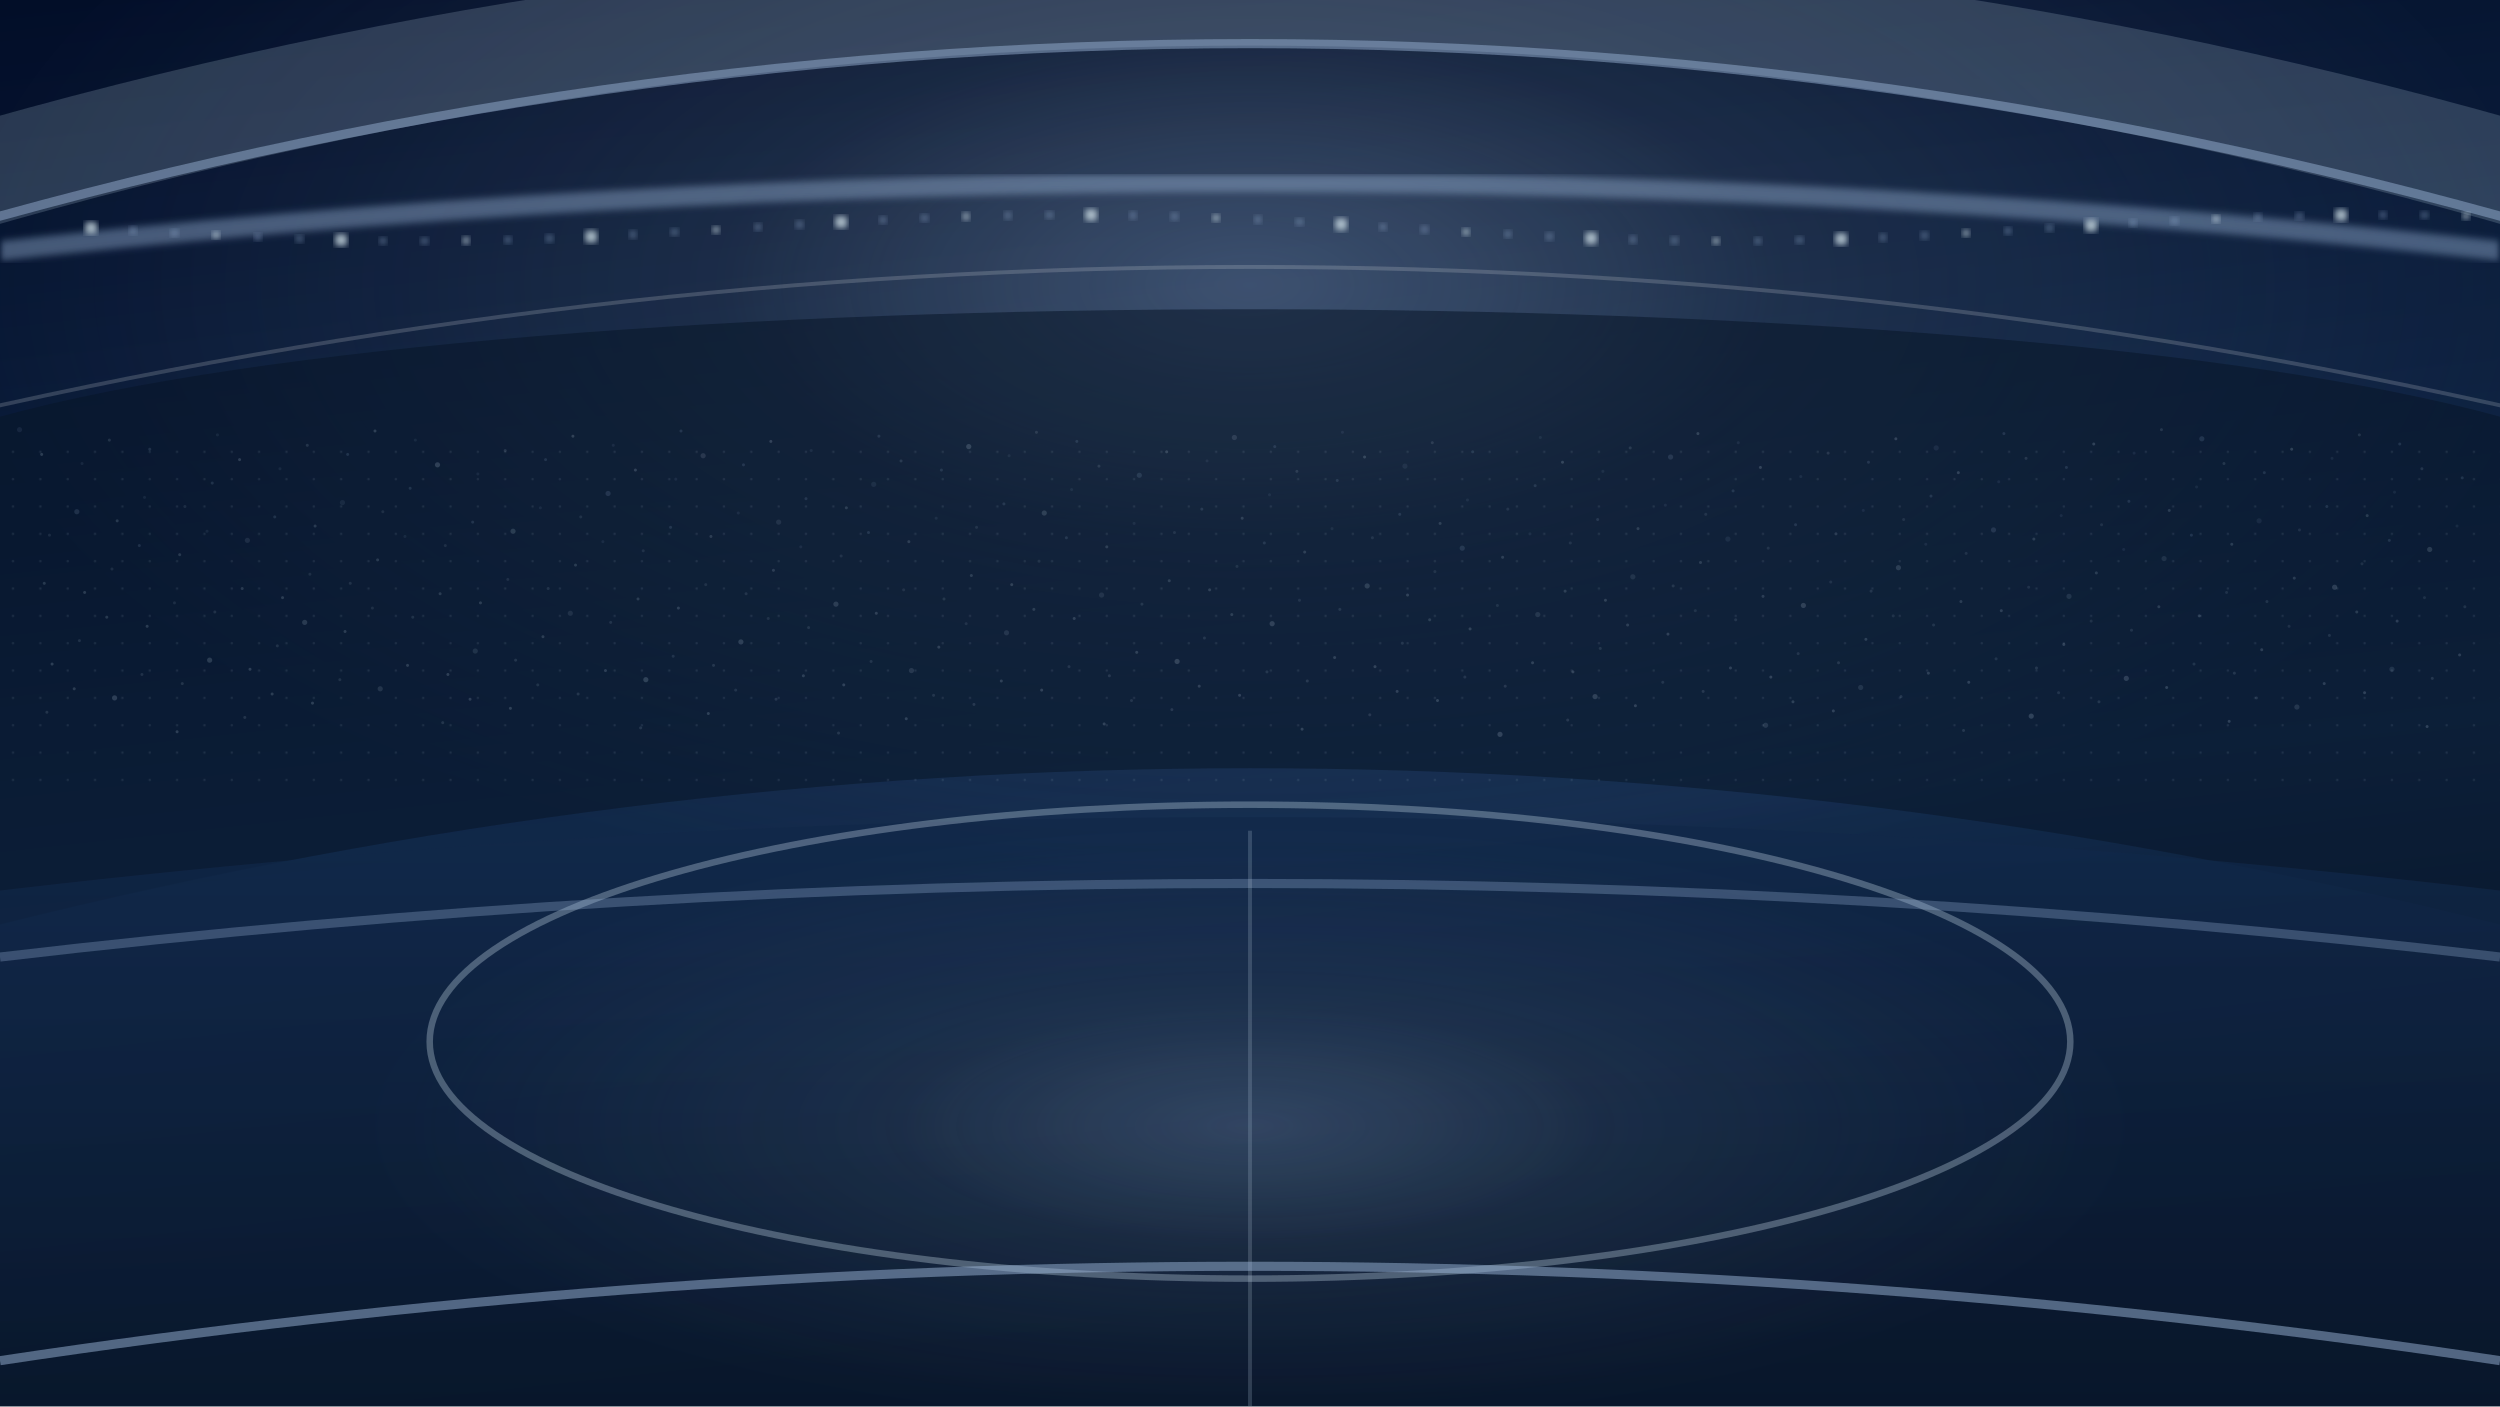
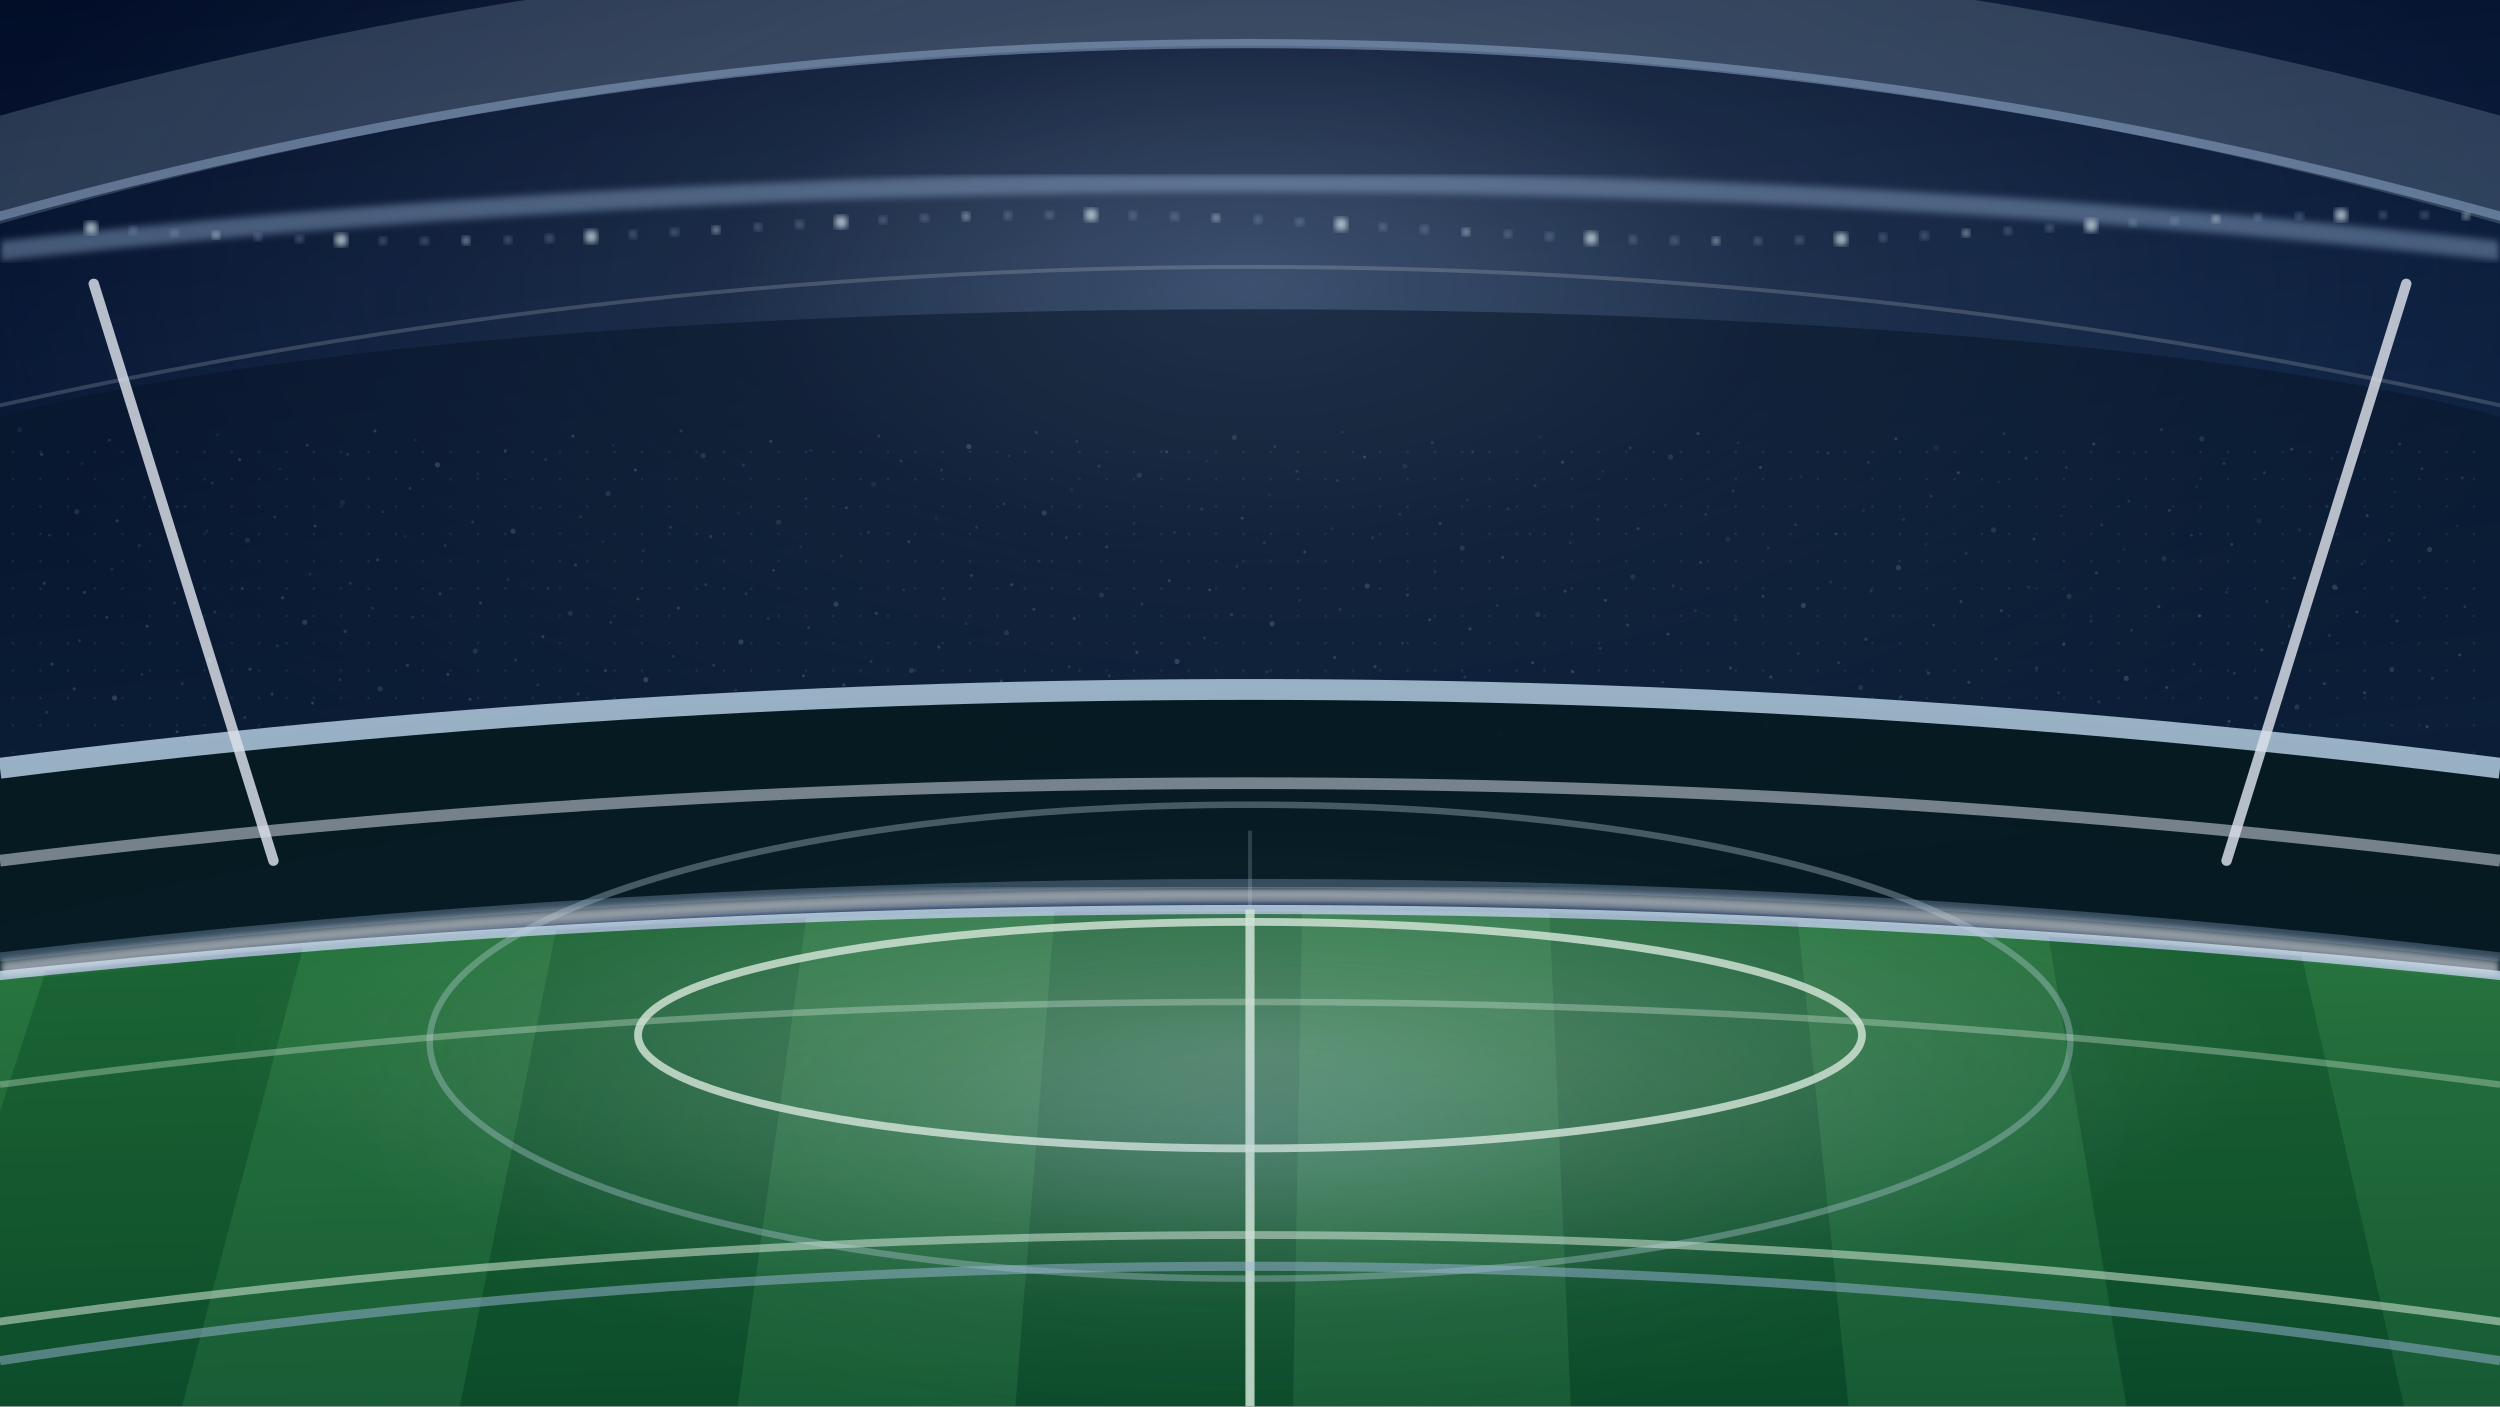
<svg xmlns="http://www.w3.org/2000/svg" viewBox="0 0 1920 1080" preserveAspectRatio="xMidYMid slice" role="img" aria-label="خلفية استاد ليلي هادئ بلا نص أو عناصر تفاعلية">
  <defs>
    <linearGradient id="sky" x2=".2" y2="1">
      <stop offset="0" stop-color="#020e29" />
      <stop offset=".68" stop-color="#142e51" />
      <stop offset="1" stop-color="#081629" />
    </linearGradient>
    <radialGradient id="halo">
      <stop offset="0" stop-color="#acc8ed" stop-opacity=".35" />
      <stop offset=".4" stop-color="#d6ebfb" stop-opacity=".11" />
      <stop offset="1" stop-color="#acc8ed" stop-opacity="0" />
    </radialGradient>
    <linearGradient id="pitch" x2="0" y2="1">
      <stop stop-color="#132b4e" />
      <stop offset="1" stop-color="#081629" />
    </linearGradient>
    <filter id="glow">
      <feGaussianBlur stdDeviation="3" />
    </filter>
    <pattern id="dots" width="21" height="21" patternUnits="userSpaceOnUse">
      <circle cx="10" cy="11" r="1" fill="#d6ebfb" opacity=".15" />
    </pattern>
  </defs>
  <rect width="1920" height="1080" fill="url(#sky)" />
  <ellipse cx="960" cy="220" rx="990" ry="480" fill="url(#halo)" />
  <path d="M-100 160 Q960 -170 2020 160" fill="none" stroke="#d6ebfb" stroke-opacity=".20" stroke-width="80" />
  <path d="M-100 195 Q960 -128 2020 195" fill="none" stroke="#acc8ed" stroke-opacity=".47" stroke-width="7" />
  <path d="M-60 325 Q960 85 1980 325" fill="none" stroke="#ffffff" stroke-opacity=".19" stroke-width="3" />
  <path d="M0 320 C400 210 1520 210 1920 320 L1920 710 Q960 470 0 710Z" fill="#081629" fill-opacity=".55" />
  <rect x="0" y="330" width="1920" height="280" fill="url(#dots)" opacity=".6" />
  <circle cx="15" cy="330" r="2" fill="#acc8ed" opacity="0.09" />
  <circle cx="142" cy="389" r="1.15" fill="#d6ebfb" opacity="0.105" />
  <circle cx="269" cy="448" r="1.15" fill="#d6ebfb" opacity="0.12" />
  <circle cx="396" cy="507" r="1.15" fill="#d6ebfb" opacity="0.135" />
  <circle cx="523" cy="331" r="1.15" fill="#acc8ed" opacity="0.15" />
  <circle cx="650" cy="390" r="1.15" fill="#d6ebfb" opacity="0.165" />
  <circle cx="777" cy="449" r="1.15" fill="#d6ebfb" opacity="0.18" />
  <circle cx="904" cy="508" r="2" fill="#d6ebfb" opacity="0.195" />
  <circle cx="1031" cy="332" r="1.15" fill="#acc8ed" opacity="0.09" />
  <circle cx="1158" cy="391" r="1.15" fill="#d6ebfb" opacity="0.105" />
  <circle cx="1285" cy="450" r="1.15" fill="#d6ebfb" opacity="0.12" />
  <circle cx="1412" cy="509" r="1.15" fill="#d6ebfb" opacity="0.135" />
  <circle cx="1539" cy="333" r="1.15" fill="#acc8ed" opacity="0.15" />
  <circle cx="1666" cy="392" r="1.15" fill="#d6ebfb" opacity="0.165" />
  <circle cx="1793" cy="451" r="2" fill="#d6ebfb" opacity="0.18" />
  <circle cx="40" cy="510" r="1.15" fill="#d6ebfb" opacity="0.195" />
  <circle cx="167" cy="334" r="1.15" fill="#acc8ed" opacity="0.09" />
  <circle cx="294" cy="393" r="1.15" fill="#d6ebfb" opacity="0.105" />
  <circle cx="421" cy="452" r="1.15" fill="#d6ebfb" opacity="0.12" />
  <circle cx="548" cy="511" r="1.15" fill="#d6ebfb" opacity="0.135" />
  <circle cx="675" cy="335" r="1.15" fill="#acc8ed" opacity="0.15" />
  <circle cx="802" cy="394" r="2" fill="#d6ebfb" opacity="0.165" />
  <circle cx="929" cy="453" r="1.15" fill="#d6ebfb" opacity="0.18" />
  <circle cx="1056" cy="512" r="1.15" fill="#d6ebfb" opacity="0.195" />
  <circle cx="1183" cy="336" r="1.15" fill="#acc8ed" opacity="0.09" />
  <circle cx="1310" cy="395" r="1.15" fill="#d6ebfb" opacity="0.105" />
  <circle cx="1437" cy="454" r="1.15" fill="#d6ebfb" opacity="0.12" />
  <circle cx="1564" cy="513" r="1.15" fill="#d6ebfb" opacity="0.135" />
  <circle cx="1691" cy="337" r="2" fill="#acc8ed" opacity="0.15" />
  <circle cx="1818" cy="396" r="1.15" fill="#d6ebfb" opacity="0.165" />
  <circle cx="65" cy="455" r="1.15" fill="#d6ebfb" opacity="0.18" />
  <circle cx="192" cy="514" r="1.15" fill="#d6ebfb" opacity="0.195" />
  <circle cx="319" cy="338" r="1.15" fill="#acc8ed" opacity="0.09" />
  <circle cx="446" cy="397" r="1.15" fill="#d6ebfb" opacity="0.105" />
  <circle cx="573" cy="456" r="1.15" fill="#d6ebfb" opacity="0.12" />
  <circle cx="700" cy="515" r="2" fill="#d6ebfb" opacity="0.135" />
  <circle cx="827" cy="339" r="1.15" fill="#acc8ed" opacity="0.15" />
  <circle cx="954" cy="398" r="1.15" fill="#d6ebfb" opacity="0.165" />
  <circle cx="1081" cy="457" r="1.15" fill="#d6ebfb" opacity="0.18" />
  <circle cx="1208" cy="516" r="1.15" fill="#d6ebfb" opacity="0.195" />
  <circle cx="1335" cy="340" r="1.15" fill="#acc8ed" opacity="0.09" />
  <circle cx="1462" cy="399" r="1.15" fill="#d6ebfb" opacity="0.105" />
  <circle cx="1589" cy="458" r="2" fill="#d6ebfb" opacity="0.12" />
  <circle cx="1716" cy="517" r="1.15" fill="#d6ebfb" opacity="0.135" />
  <circle cx="1843" cy="341" r="1.15" fill="#acc8ed" opacity="0.15" />
  <circle cx="90" cy="400" r="1.15" fill="#d6ebfb" opacity="0.165" />
  <circle cx="217" cy="459" r="1.15" fill="#d6ebfb" opacity="0.18" />
  <circle cx="344" cy="518" r="1.15" fill="#d6ebfb" opacity="0.195" />
  <circle cx="471" cy="342" r="1.15" fill="#acc8ed" opacity="0.09" />
  <circle cx="598" cy="401" r="2" fill="#d6ebfb" opacity="0.105" />
  <circle cx="725" cy="460" r="1.15" fill="#d6ebfb" opacity="0.12" />
  <circle cx="852" cy="519" r="1.15" fill="#d6ebfb" opacity="0.135" />
  <circle cx="979" cy="343" r="1.15" fill="#acc8ed" opacity="0.15" />
  <circle cx="1106" cy="402" r="1.15" fill="#d6ebfb" opacity="0.165" />
  <circle cx="1233" cy="461" r="1.15" fill="#d6ebfb" opacity="0.18" />
  <circle cx="1360" cy="520" r="1.15" fill="#d6ebfb" opacity="0.195" />
  <circle cx="1487" cy="344" r="2" fill="#acc8ed" opacity="0.09" />
  <circle cx="1614" cy="403" r="1.15" fill="#d6ebfb" opacity="0.105" />
  <circle cx="1741" cy="462" r="1.15" fill="#d6ebfb" opacity="0.12" />
  <circle cx="1868" cy="521" r="1.15" fill="#d6ebfb" opacity="0.135" />
  <circle cx="115" cy="345" r="1.15" fill="#acc8ed" opacity="0.15" />
  <circle cx="242" cy="404" r="1.15" fill="#d6ebfb" opacity="0.165" />
  <circle cx="369" cy="463" r="1.15" fill="#d6ebfb" opacity="0.18" />
  <circle cx="496" cy="522" r="2" fill="#d6ebfb" opacity="0.195" />
  <circle cx="623" cy="346" r="1.15" fill="#acc8ed" opacity="0.09" />
  <circle cx="750" cy="405" r="1.15" fill="#d6ebfb" opacity="0.105" />
  <circle cx="877" cy="464" r="1.15" fill="#d6ebfb" opacity="0.12" />
  <circle cx="1004" cy="523" r="1.15" fill="#d6ebfb" opacity="0.135" />
  <circle cx="1131" cy="347" r="1.15" fill="#acc8ed" opacity="0.15" />
  <circle cx="1258" cy="406" r="1.15" fill="#d6ebfb" opacity="0.165" />
  <circle cx="1385" cy="465" r="2" fill="#d6ebfb" opacity="0.18" />
  <circle cx="1512" cy="524" r="1.15" fill="#d6ebfb" opacity="0.195" />
  <circle cx="1639" cy="348" r="1.15" fill="#acc8ed" opacity="0.09" />
  <circle cx="1766" cy="407" r="1.15" fill="#d6ebfb" opacity="0.105" />
  <circle cx="1893" cy="466" r="1.15" fill="#d6ebfb" opacity="0.12" />
  <circle cx="140" cy="525" r="1.15" fill="#d6ebfb" opacity="0.135" />
  <circle cx="267" cy="349" r="1.15" fill="#acc8ed" opacity="0.15" />
  <circle cx="394" cy="408" r="2" fill="#d6ebfb" opacity="0.165" />
  <circle cx="521" cy="467" r="1.15" fill="#d6ebfb" opacity="0.18" />
  <circle cx="648" cy="526" r="1.15" fill="#d6ebfb" opacity="0.195" />
  <circle cx="775" cy="350" r="1.15" fill="#acc8ed" opacity="0.09" />
  <circle cx="902" cy="409" r="1.15" fill="#d6ebfb" opacity="0.105" />
  <circle cx="1029" cy="468" r="1.15" fill="#d6ebfb" opacity="0.12" />
  <circle cx="1156" cy="527" r="1.15" fill="#d6ebfb" opacity="0.135" />
  <circle cx="1283" cy="351" r="2" fill="#acc8ed" opacity="0.15" />
  <circle cx="1410" cy="410" r="1.15" fill="#d6ebfb" opacity="0.165" />
  <circle cx="1537" cy="469" r="1.15" fill="#d6ebfb" opacity="0.18" />
  <circle cx="1664" cy="528" r="1.15" fill="#d6ebfb" opacity="0.195" />
  <circle cx="1791" cy="352" r="1.15" fill="#acc8ed" opacity="0.09" />
  <circle cx="38" cy="411" r="1.15" fill="#d6ebfb" opacity="0.105" />
  <circle cx="165" cy="470" r="1.15" fill="#d6ebfb" opacity="0.12" />
  <circle cx="292" cy="529" r="2" fill="#d6ebfb" opacity="0.135" />
  <circle cx="419" cy="353" r="1.15" fill="#acc8ed" opacity="0.15" />
  <circle cx="546" cy="412" r="1.15" fill="#d6ebfb" opacity="0.165" />
  <circle cx="673" cy="471" r="1.15" fill="#d6ebfb" opacity="0.18" />
  <circle cx="800" cy="530" r="1.15" fill="#d6ebfb" opacity="0.195" />
  <circle cx="927" cy="354" r="1.15" fill="#acc8ed" opacity="0.09" />
  <circle cx="1054" cy="413" r="1.15" fill="#d6ebfb" opacity="0.105" />
  <circle cx="1181" cy="472" r="2" fill="#d6ebfb" opacity="0.12" />
  <circle cx="1308" cy="531" r="1.15" fill="#d6ebfb" opacity="0.135" />
  <circle cx="1435" cy="355" r="1.15" fill="#acc8ed" opacity="0.15" />
  <circle cx="1562" cy="414" r="1.15" fill="#d6ebfb" opacity="0.165" />
  <circle cx="1689" cy="473" r="1.15" fill="#d6ebfb" opacity="0.18" />
  <circle cx="1816" cy="532" r="1.15" fill="#d6ebfb" opacity="0.195" />
  <circle cx="63" cy="356" r="1.15" fill="#acc8ed" opacity="0.09" />
  <circle cx="190" cy="415" r="2" fill="#d6ebfb" opacity="0.105" />
  <circle cx="317" cy="474" r="1.15" fill="#d6ebfb" opacity="0.12" />
  <circle cx="444" cy="533" r="1.15" fill="#d6ebfb" opacity="0.135" />
  <circle cx="571" cy="357" r="1.15" fill="#acc8ed" opacity="0.15" />
  <circle cx="698" cy="416" r="1.15" fill="#d6ebfb" opacity="0.165" />
  <circle cx="825" cy="475" r="1.15" fill="#d6ebfb" opacity="0.18" />
  <circle cx="952" cy="534" r="1.15" fill="#d6ebfb" opacity="0.195" />
  <circle cx="1079" cy="358" r="2" fill="#acc8ed" opacity="0.09" />
  <circle cx="1206" cy="417" r="1.15" fill="#d6ebfb" opacity="0.105" />
  <circle cx="1333" cy="476" r="1.15" fill="#d6ebfb" opacity="0.12" />
  <circle cx="1460" cy="535" r="1.15" fill="#d6ebfb" opacity="0.135" />
  <circle cx="1587" cy="359" r="1.15" fill="#acc8ed" opacity="0.15" />
  <circle cx="1714" cy="418" r="1.15" fill="#d6ebfb" opacity="0.165" />
  <circle cx="1841" cy="477" r="1.15" fill="#d6ebfb" opacity="0.18" />
  <circle cx="88" cy="536" r="2" fill="#d6ebfb" opacity="0.195" />
  <circle cx="215" cy="360" r="1.15" fill="#acc8ed" opacity="0.09" />
  <circle cx="342" cy="419" r="1.15" fill="#d6ebfb" opacity="0.105" />
  <circle cx="469" cy="478" r="1.15" fill="#d6ebfb" opacity="0.12" />
  <circle cx="596" cy="537" r="1.15" fill="#d6ebfb" opacity="0.135" />
  <circle cx="723" cy="361" r="1.15" fill="#acc8ed" opacity="0.15" />
  <circle cx="850" cy="420" r="1.15" fill="#d6ebfb" opacity="0.165" />
  <circle cx="977" cy="479" r="2" fill="#d6ebfb" opacity="0.18" />
  <circle cx="1104" cy="538" r="1.15" fill="#d6ebfb" opacity="0.195" />
  <circle cx="1231" cy="362" r="1.15" fill="#acc8ed" opacity="0.09" />
  <circle cx="1358" cy="421" r="1.15" fill="#d6ebfb" opacity="0.105" />
  <circle cx="1485" cy="480" r="1.15" fill="#d6ebfb" opacity="0.12" />
  <circle cx="1612" cy="539" r="1.15" fill="#d6ebfb" opacity="0.135" />
  <circle cx="1739" cy="363" r="1.15" fill="#acc8ed" opacity="0.15" />
  <circle cx="1866" cy="422" r="2" fill="#d6ebfb" opacity="0.165" />
  <circle cx="113" cy="481" r="1.15" fill="#d6ebfb" opacity="0.18" />
  <circle cx="240" cy="540" r="1.15" fill="#d6ebfb" opacity="0.195" />
  <circle cx="367" cy="364" r="1.15" fill="#acc8ed" opacity="0.09" />
  <circle cx="494" cy="423" r="1.15" fill="#d6ebfb" opacity="0.105" />
  <circle cx="621" cy="482" r="1.15" fill="#d6ebfb" opacity="0.12" />
  <circle cx="748" cy="541" r="1.15" fill="#d6ebfb" opacity="0.135" />
  <circle cx="875" cy="365" r="2" fill="#acc8ed" opacity="0.15" />
  <circle cx="1002" cy="424" r="1.15" fill="#d6ebfb" opacity="0.165" />
  <circle cx="1129" cy="483" r="1.15" fill="#d6ebfb" opacity="0.18" />
  <circle cx="1256" cy="542" r="1.15" fill="#d6ebfb" opacity="0.195" />
  <circle cx="1383" cy="366" r="1.15" fill="#acc8ed" opacity="0.09" />
  <circle cx="1510" cy="425" r="1.15" fill="#d6ebfb" opacity="0.105" />
  <circle cx="1637" cy="484" r="1.15" fill="#d6ebfb" opacity="0.12" />
  <circle cx="1764" cy="543" r="2" fill="#d6ebfb" opacity="0.135" />
  <circle cx="1891" cy="367" r="1.15" fill="#acc8ed" opacity="0.15" />
  <circle cx="138" cy="426" r="1.15" fill="#d6ebfb" opacity="0.165" />
  <circle cx="265" cy="485" r="1.15" fill="#d6ebfb" opacity="0.18" />
  <circle cx="392" cy="544" r="1.15" fill="#d6ebfb" opacity="0.195" />
  <circle cx="519" cy="368" r="1.15" fill="#acc8ed" opacity="0.09" />
  <circle cx="646" cy="427" r="1.15" fill="#d6ebfb" opacity="0.105" />
  <circle cx="773" cy="486" r="2" fill="#d6ebfb" opacity="0.12" />
  <circle cx="900" cy="545" r="1.15" fill="#d6ebfb" opacity="0.135" />
  <circle cx="1027" cy="369" r="1.15" fill="#acc8ed" opacity="0.15" />
  <circle cx="1154" cy="428" r="1.15" fill="#d6ebfb" opacity="0.165" />
  <circle cx="1281" cy="487" r="1.15" fill="#d6ebfb" opacity="0.18" />
  <circle cx="1408" cy="546" r="1.15" fill="#d6ebfb" opacity="0.195" />
  <circle cx="1535" cy="370" r="1.15" fill="#acc8ed" opacity="0.09" />
  <circle cx="1662" cy="429" r="2" fill="#d6ebfb" opacity="0.105" />
  <circle cx="1789" cy="488" r="1.15" fill="#d6ebfb" opacity="0.12" />
  <circle cx="36" cy="547" r="1.15" fill="#d6ebfb" opacity="0.135" />
  <circle cx="163" cy="371" r="1.15" fill="#acc8ed" opacity="0.15" />
  <circle cx="290" cy="430" r="1.15" fill="#d6ebfb" opacity="0.165" />
  <circle cx="417" cy="489" r="1.15" fill="#d6ebfb" opacity="0.18" />
  <circle cx="544" cy="548" r="1.15" fill="#d6ebfb" opacity="0.195" />
  <circle cx="671" cy="372" r="2" fill="#acc8ed" opacity="0.09" />
  <circle cx="798" cy="431" r="1.15" fill="#d6ebfb" opacity="0.105" />
  <circle cx="925" cy="490" r="1.15" fill="#d6ebfb" opacity="0.12" />
  <circle cx="1052" cy="549" r="1.15" fill="#d6ebfb" opacity="0.135" />
  <circle cx="1179" cy="373" r="1.15" fill="#acc8ed" opacity="0.15" />
  <circle cx="1306" cy="432" r="1.15" fill="#d6ebfb" opacity="0.165" />
  <circle cx="1433" cy="491" r="1.15" fill="#d6ebfb" opacity="0.18" />
  <circle cx="1560" cy="550" r="2" fill="#d6ebfb" opacity="0.195" />
  <circle cx="1687" cy="374" r="1.15" fill="#acc8ed" opacity="0.09" />
  <circle cx="1814" cy="433" r="1.15" fill="#d6ebfb" opacity="0.105" />
  <circle cx="61" cy="492" r="1.15" fill="#d6ebfb" opacity="0.12" />
  <circle cx="188" cy="551" r="1.15" fill="#d6ebfb" opacity="0.135" />
  <circle cx="315" cy="375" r="1.15" fill="#acc8ed" opacity="0.15" />
  <circle cx="442" cy="434" r="1.15" fill="#d6ebfb" opacity="0.165" />
  <circle cx="569" cy="493" r="2" fill="#d6ebfb" opacity="0.18" />
  <circle cx="696" cy="552" r="1.15" fill="#d6ebfb" opacity="0.195" />
  <circle cx="823" cy="376" r="1.15" fill="#acc8ed" opacity="0.09" />
  <circle cx="950" cy="435" r="1.15" fill="#d6ebfb" opacity="0.105" />
  <circle cx="1077" cy="494" r="1.15" fill="#d6ebfb" opacity="0.12" />
  <circle cx="1204" cy="553" r="1.15" fill="#d6ebfb" opacity="0.135" />
  <circle cx="1331" cy="377" r="1.15" fill="#acc8ed" opacity="0.15" />
  <circle cx="1458" cy="436" r="2" fill="#d6ebfb" opacity="0.165" />
  <circle cx="1585" cy="495" r="1.15" fill="#d6ebfb" opacity="0.18" />
  <circle cx="1712" cy="554" r="1.15" fill="#d6ebfb" opacity="0.195" />
  <circle cx="1839" cy="378" r="1.15" fill="#acc8ed" opacity="0.09" />
  <circle cx="86" cy="437" r="1.15" fill="#d6ebfb" opacity="0.105" />
  <circle cx="213" cy="496" r="1.15" fill="#d6ebfb" opacity="0.12" />
  <circle cx="340" cy="555" r="1.15" fill="#d6ebfb" opacity="0.135" />
  <circle cx="467" cy="379" r="2" fill="#acc8ed" opacity="0.15" />
  <circle cx="594" cy="438" r="1.15" fill="#d6ebfb" opacity="0.165" />
  <circle cx="721" cy="497" r="1.15" fill="#d6ebfb" opacity="0.18" />
  <circle cx="848" cy="556" r="1.15" fill="#d6ebfb" opacity="0.195" />
  <circle cx="975" cy="380" r="1.15" fill="#acc8ed" opacity="0.09" />
  <circle cx="1102" cy="439" r="1.15" fill="#d6ebfb" opacity="0.105" />
  <circle cx="1229" cy="498" r="1.15" fill="#d6ebfb" opacity="0.12" />
  <circle cx="1356" cy="557" r="2" fill="#d6ebfb" opacity="0.135" />
  <circle cx="1483" cy="381" r="1.15" fill="#acc8ed" opacity="0.15" />
  <circle cx="1610" cy="440" r="1.15" fill="#d6ebfb" opacity="0.165" />
  <circle cx="1737" cy="499" r="1.15" fill="#d6ebfb" opacity="0.18" />
  <circle cx="1864" cy="558" r="1.15" fill="#d6ebfb" opacity="0.195" />
  <circle cx="111" cy="382" r="1.15" fill="#acc8ed" opacity="0.09" />
  <circle cx="238" cy="441" r="1.15" fill="#d6ebfb" opacity="0.105" />
  <circle cx="365" cy="500" r="2" fill="#d6ebfb" opacity="0.12" />
  <circle cx="492" cy="559" r="1.15" fill="#d6ebfb" opacity="0.135" />
  <circle cx="619" cy="383" r="1.15" fill="#acc8ed" opacity="0.15" />
  <circle cx="746" cy="442" r="1.15" fill="#d6ebfb" opacity="0.165" />
  <circle cx="873" cy="501" r="1.15" fill="#d6ebfb" opacity="0.18" />
  <circle cx="1000" cy="560" r="1.15" fill="#d6ebfb" opacity="0.195" />
  <circle cx="1127" cy="384" r="1.15" fill="#acc8ed" opacity="0.09" />
  <circle cx="1254" cy="443" r="2" fill="#d6ebfb" opacity="0.105" />
  <circle cx="1381" cy="502" r="1.15" fill="#d6ebfb" opacity="0.12" />
  <circle cx="1508" cy="561" r="1.15" fill="#d6ebfb" opacity="0.135" />
  <circle cx="1635" cy="385" r="1.15" fill="#acc8ed" opacity="0.15" />
  <circle cx="1762" cy="444" r="1.15" fill="#d6ebfb" opacity="0.165" />
  <circle cx="1889" cy="503" r="1.15" fill="#d6ebfb" opacity="0.18" />
  <circle cx="136" cy="562" r="1.15" fill="#d6ebfb" opacity="0.195" />
  <circle cx="263" cy="386" r="2" fill="#acc8ed" opacity="0.09" />
  <circle cx="390" cy="445" r="1.15" fill="#d6ebfb" opacity="0.105" />
  <circle cx="517" cy="504" r="1.15" fill="#d6ebfb" opacity="0.12" />
  <circle cx="644" cy="563" r="1.15" fill="#d6ebfb" opacity="0.135" />
  <circle cx="771" cy="387" r="1.15" fill="#acc8ed" opacity="0.15" />
  <circle cx="898" cy="446" r="1.15" fill="#d6ebfb" opacity="0.165" />
  <circle cx="1025" cy="505" r="1.15" fill="#d6ebfb" opacity="0.18" />
  <circle cx="1152" cy="564" r="2" fill="#d6ebfb" opacity="0.195" />
  <circle cx="1279" cy="388" r="1.15" fill="#acc8ed" opacity="0.09" />
  <circle cx="1406" cy="447" r="1.15" fill="#d6ebfb" opacity="0.105" />
  <circle cx="1533" cy="506" r="1.15" fill="#d6ebfb" opacity="0.12" />
  <circle cx="1660" cy="330" r="1.15" fill="#d6ebfb" opacity="0.135" />
  <circle cx="1787" cy="389" r="1.15" fill="#acc8ed" opacity="0.15" />
  <circle cx="34" cy="448" r="1.15" fill="#d6ebfb" opacity="0.165" />
  <circle cx="161" cy="507" r="2" fill="#d6ebfb" opacity="0.18" />
  <circle cx="288" cy="331" r="1.15" fill="#d6ebfb" opacity="0.195" />
  <circle cx="415" cy="390" r="1.15" fill="#acc8ed" opacity="0.09" />
  <circle cx="542" cy="449" r="1.15" fill="#d6ebfb" opacity="0.105" />
  <circle cx="669" cy="508" r="1.15" fill="#d6ebfb" opacity="0.12" />
  <circle cx="796" cy="332" r="1.15" fill="#d6ebfb" opacity="0.135" />
  <circle cx="923" cy="391" r="1.15" fill="#acc8ed" opacity="0.15" />
  <circle cx="1050" cy="450" r="2" fill="#d6ebfb" opacity="0.165" />
  <circle cx="1177" cy="509" r="1.15" fill="#d6ebfb" opacity="0.18" />
  <circle cx="1304" cy="333" r="1.15" fill="#d6ebfb" opacity="0.195" />
  <circle cx="1431" cy="392" r="1.15" fill="#acc8ed" opacity="0.09" />
  <circle cx="1558" cy="451" r="1.15" fill="#d6ebfb" opacity="0.105" />
  <circle cx="1685" cy="510" r="1.15" fill="#d6ebfb" opacity="0.12" />
  <circle cx="1812" cy="334" r="1.15" fill="#d6ebfb" opacity="0.135" />
  <circle cx="59" cy="393" r="2" fill="#acc8ed" opacity="0.15" />
  <circle cx="186" cy="452" r="1.15" fill="#d6ebfb" opacity="0.165" />
  <circle cx="313" cy="511" r="1.15" fill="#d6ebfb" opacity="0.18" />
  <circle cx="440" cy="335" r="1.15" fill="#d6ebfb" opacity="0.195" />
  <circle cx="567" cy="394" r="1.15" fill="#acc8ed" opacity="0.09" />
  <circle cx="694" cy="453" r="1.15" fill="#d6ebfb" opacity="0.105" />
  <circle cx="821" cy="512" r="1.15" fill="#d6ebfb" opacity="0.12" />
  <circle cx="948" cy="336" r="2" fill="#d6ebfb" opacity="0.135" />
  <circle cx="1075" cy="395" r="1.15" fill="#acc8ed" opacity="0.15" />
  <circle cx="1202" cy="454" r="1.15" fill="#d6ebfb" opacity="0.165" />
  <circle cx="1329" cy="513" r="1.15" fill="#d6ebfb" opacity="0.18" />
  <circle cx="1456" cy="337" r="1.15" fill="#d6ebfb" opacity="0.195" />
  <circle cx="1583" cy="396" r="1.15" fill="#acc8ed" opacity="0.09" />
  <circle cx="1710" cy="455" r="1.15" fill="#d6ebfb" opacity="0.105" />
  <circle cx="1837" cy="514" r="2" fill="#d6ebfb" opacity="0.12" />
  <circle cx="84" cy="338" r="1.15" fill="#d6ebfb" opacity="0.135" />
  <circle cx="211" cy="397" r="1.15" fill="#acc8ed" opacity="0.15" />
  <circle cx="338" cy="456" r="1.15" fill="#d6ebfb" opacity="0.165" />
  <circle cx="465" cy="515" r="1.15" fill="#d6ebfb" opacity="0.18" />
  <circle cx="592" cy="339" r="1.15" fill="#d6ebfb" opacity="0.195" />
  <circle cx="719" cy="398" r="1.15" fill="#acc8ed" opacity="0.09" />
  <circle cx="846" cy="457" r="2" fill="#d6ebfb" opacity="0.105" />
  <circle cx="973" cy="516" r="1.15" fill="#d6ebfb" opacity="0.12" />
  <circle cx="1100" cy="340" r="1.15" fill="#d6ebfb" opacity="0.135" />
  <circle cx="1227" cy="399" r="1.15" fill="#acc8ed" opacity="0.15" />
  <circle cx="1354" cy="458" r="1.15" fill="#d6ebfb" opacity="0.165" />
  <circle cx="1481" cy="517" r="1.15" fill="#d6ebfb" opacity="0.18" />
  <circle cx="1608" cy="341" r="1.15" fill="#d6ebfb" opacity="0.195" />
  <circle cx="1735" cy="400" r="2" fill="#acc8ed" opacity="0.09" />
  <circle cx="1862" cy="459" r="1.15" fill="#d6ebfb" opacity="0.105" />
  <circle cx="109" cy="518" r="1.15" fill="#d6ebfb" opacity="0.12" />
  <circle cx="236" cy="342" r="1.15" fill="#d6ebfb" opacity="0.135" />
  <circle cx="363" cy="401" r="1.15" fill="#acc8ed" opacity="0.15" />
  <circle cx="490" cy="460" r="1.15" fill="#d6ebfb" opacity="0.165" />
  <circle cx="617" cy="519" r="1.15" fill="#d6ebfb" opacity="0.18" />
  <circle cx="744" cy="343" r="2" fill="#d6ebfb" opacity="0.195" />
  <circle cx="871" cy="402" r="1.15" fill="#acc8ed" opacity="0.09" />
  <circle cx="998" cy="461" r="1.15" fill="#d6ebfb" opacity="0.105" />
  <circle cx="1125" cy="520" r="1.15" fill="#d6ebfb" opacity="0.12" />
  <circle cx="1252" cy="344" r="1.15" fill="#d6ebfb" opacity="0.135" />
  <circle cx="1379" cy="403" r="1.15" fill="#acc8ed" opacity="0.15" />
  <circle cx="1506" cy="462" r="1.15" fill="#d6ebfb" opacity="0.165" />
  <circle cx="1633" cy="521" r="2" fill="#d6ebfb" opacity="0.18" />
  <circle cx="1760" cy="345" r="1.15" fill="#d6ebfb" opacity="0.195" />
  <circle cx="1887" cy="404" r="1.15" fill="#acc8ed" opacity="0.09" />
  <circle cx="134" cy="463" r="1.15" fill="#d6ebfb" opacity="0.105" />
  <circle cx="261" cy="522" r="1.15" fill="#d6ebfb" opacity="0.12" />
  <circle cx="388" cy="346" r="1.15" fill="#d6ebfb" opacity="0.135" />
  <circle cx="515" cy="405" r="1.15" fill="#acc8ed" opacity="0.15" />
  <circle cx="642" cy="464" r="2" fill="#d6ebfb" opacity="0.165" />
  <circle cx="769" cy="523" r="1.15" fill="#d6ebfb" opacity="0.18" />
  <circle cx="896" cy="347" r="1.15" fill="#d6ebfb" opacity="0.195" />
  <circle cx="1023" cy="406" r="1.15" fill="#acc8ed" opacity="0.09" />
  <circle cx="1150" cy="465" r="1.15" fill="#d6ebfb" opacity="0.105" />
  <circle cx="1277" cy="524" r="1.15" fill="#d6ebfb" opacity="0.12" />
  <circle cx="1404" cy="348" r="1.15" fill="#d6ebfb" opacity="0.135" />
  <circle cx="1531" cy="407" r="2" fill="#acc8ed" opacity="0.15" />
  <circle cx="1658" cy="466" r="1.15" fill="#d6ebfb" opacity="0.165" />
  <circle cx="1785" cy="525" r="1.15" fill="#d6ebfb" opacity="0.18" />
  <circle cx="32" cy="349" r="1.15" fill="#d6ebfb" opacity="0.195" />
  <circle cx="159" cy="408" r="1.15" fill="#acc8ed" opacity="0.09" />
  <circle cx="286" cy="467" r="1.15" fill="#d6ebfb" opacity="0.105" />
  <circle cx="413" cy="526" r="1.15" fill="#d6ebfb" opacity="0.12" />
  <circle cx="540" cy="350" r="2" fill="#d6ebfb" opacity="0.135" />
  <circle cx="667" cy="409" r="1.15" fill="#acc8ed" opacity="0.15" />
  <circle cx="794" cy="468" r="1.15" fill="#d6ebfb" opacity="0.165" />
  <circle cx="921" cy="527" r="1.15" fill="#d6ebfb" opacity="0.18" />
  <circle cx="1048" cy="351" r="1.15" fill="#d6ebfb" opacity="0.195" />
  <circle cx="1175" cy="410" r="1.15" fill="#acc8ed" opacity="0.09" />
  <circle cx="1302" cy="469" r="1.15" fill="#d6ebfb" opacity="0.105" />
  <circle cx="1429" cy="528" r="2" fill="#d6ebfb" opacity="0.12" />
  <circle cx="1556" cy="352" r="1.15" fill="#d6ebfb" opacity="0.135" />
  <circle cx="1683" cy="411" r="1.15" fill="#acc8ed" opacity="0.15" />
  <circle cx="1810" cy="470" r="1.15" fill="#d6ebfb" opacity="0.165" />
  <circle cx="57" cy="529" r="1.15" fill="#d6ebfb" opacity="0.18" />
  <circle cx="184" cy="353" r="1.15" fill="#d6ebfb" opacity="0.195" />
  <circle cx="311" cy="412" r="1.15" fill="#acc8ed" opacity="0.09" />
  <circle cx="438" cy="471" r="2" fill="#d6ebfb" opacity="0.105" />
  <circle cx="565" cy="530" r="1.15" fill="#d6ebfb" opacity="0.12" />
  <circle cx="692" cy="354" r="1.15" fill="#d6ebfb" opacity="0.135" />
  <circle cx="819" cy="413" r="1.15" fill="#acc8ed" opacity="0.15" />
  <circle cx="946" cy="472" r="1.15" fill="#d6ebfb" opacity="0.165" />
  <circle cx="1073" cy="531" r="1.15" fill="#d6ebfb" opacity="0.18" />
  <circle cx="1200" cy="355" r="1.15" fill="#d6ebfb" opacity="0.195" />
  <circle cx="1327" cy="414" r="2" fill="#acc8ed" opacity="0.09" />
  <circle cx="1454" cy="473" r="1.15" fill="#d6ebfb" opacity="0.105" />
  <circle cx="1581" cy="532" r="1.15" fill="#d6ebfb" opacity="0.12" />
  <circle cx="1708" cy="356" r="1.15" fill="#d6ebfb" opacity="0.135" />
  <circle cx="1835" cy="415" r="1.15" fill="#acc8ed" opacity="0.15" />
  <circle cx="82" cy="474" r="1.15" fill="#d6ebfb" opacity="0.165" />
  <circle cx="209" cy="533" r="1.15" fill="#d6ebfb" opacity="0.18" />
  <circle cx="336" cy="357" r="2" fill="#d6ebfb" opacity="0.195" />
  <circle cx="463" cy="416" r="1.15" fill="#acc8ed" opacity="0.09" />
  <circle cx="590" cy="475" r="1.15" fill="#d6ebfb" opacity="0.105" />
  <circle cx="717" cy="534" r="1.15" fill="#d6ebfb" opacity="0.12" />
  <circle cx="844" cy="358" r="1.15" fill="#d6ebfb" opacity="0.135" />
  <circle cx="971" cy="417" r="1.15" fill="#acc8ed" opacity="0.15" />
  <circle cx="1098" cy="476" r="1.15" fill="#d6ebfb" opacity="0.165" />
  <circle cx="1225" cy="535" r="2" fill="#d6ebfb" opacity="0.18" />
  <circle cx="1352" cy="359" r="1.15" fill="#d6ebfb" opacity="0.195" />
  <circle cx="1479" cy="418" r="1.15" fill="#acc8ed" opacity="0.09" />
  <circle cx="1606" cy="477" r="1.15" fill="#d6ebfb" opacity="0.105" />
  <circle cx="1733" cy="536" r="1.15" fill="#d6ebfb" opacity="0.12" />
  <circle cx="1860" cy="360" r="1.15" fill="#d6ebfb" opacity="0.135" />
  <circle cx="107" cy="419" r="1.15" fill="#acc8ed" opacity="0.15" />
  <circle cx="234" cy="478" r="2" fill="#d6ebfb" opacity="0.165" />
  <circle cx="361" cy="537" r="1.15" fill="#d6ebfb" opacity="0.18" />
  <circle cx="488" cy="361" r="1.15" fill="#d6ebfb" opacity="0.195" />
  <circle cx="615" cy="420" r="1.15" fill="#acc8ed" opacity="0.09" />
  <circle cx="742" cy="479" r="1.15" fill="#d6ebfb" opacity="0.105" />
  <circle cx="869" cy="538" r="1.15" fill="#d6ebfb" opacity="0.12" />
  <circle cx="996" cy="362" r="1.15" fill="#d6ebfb" opacity="0.135" />
  <circle cx="1123" cy="421" r="2" fill="#acc8ed" opacity="0.15" />
  <circle cx="1250" cy="480" r="1.15" fill="#d6ebfb" opacity="0.165" />
  <circle cx="1377" cy="539" r="1.15" fill="#d6ebfb" opacity="0.18" />
  <circle cx="1504" cy="363" r="1.15" fill="#d6ebfb" opacity="0.195" />
  <circle cx="1631" cy="422" r="1.15" fill="#acc8ed" opacity="0.09" />
  <circle cx="1758" cy="481" r="1.15" fill="#d6ebfb" opacity="0.105" />
  <path d="M-30 196 Q960 84 1950 196" stroke="#acc8ed" stroke-opacity=".42" fill="none" stroke-width="15" filter="url(#glow)" />
  <circle cx="70" cy="175" r="5" fill="#e7f9ff" opacity="0.85" filter="url(#glow)" />
  <circle cx="102" cy="176.987" r="3" fill="#acc8ed" opacity="0.55" filter="url(#glow)" />
  <circle cx="134" cy="178.894" r="3" fill="#acc8ed" opacity="0.55" filter="url(#glow)" />
  <circle cx="166" cy="180.646" r="3" fill="#e7f9ff" opacity="0.85" filter="url(#glow)" />
  <circle cx="198" cy="182.174" r="3" fill="#acc8ed" opacity="0.55" filter="url(#glow)" />
  <circle cx="230" cy="183.415" r="3" fill="#acc8ed" opacity="0.55" filter="url(#glow)" />
  <circle cx="262" cy="184.32" r="5" fill="#e7f9ff" opacity="0.85" filter="url(#glow)" />
  <circle cx="294" cy="184.854" r="3" fill="#acc8ed" opacity="0.55" filter="url(#glow)" />
  <circle cx="326" cy="184.996" r="3" fill="#acc8ed" opacity="0.55" filter="url(#glow)" />
  <circle cx="358" cy="184.738" r="3" fill="#e7f9ff" opacity="0.85" filter="url(#glow)" />
  <circle cx="390" cy="184.093" r="3" fill="#acc8ed" opacity="0.55" filter="url(#glow)" />
  <circle cx="422" cy="183.085" r="3" fill="#acc8ed" opacity="0.55" filter="url(#glow)" />
  <circle cx="454" cy="181.755" r="5" fill="#e7f9ff" opacity="0.85" filter="url(#glow)" />
  <circle cx="486" cy="180.155" r="3" fill="#acc8ed" opacity="0.55" filter="url(#glow)" />
  <circle cx="518" cy="178.35" r="3" fill="#acc8ed" opacity="0.55" filter="url(#glow)" />
  <circle cx="550" cy="176.411" r="3" fill="#e7f9ff" opacity="0.85" filter="url(#glow)" />
  <circle cx="582" cy="174.416" r="3" fill="#acc8ed" opacity="0.55" filter="url(#glow)" />
  <circle cx="614" cy="172.445" r="3" fill="#acc8ed" opacity="0.55" filter="url(#glow)" />
  <circle cx="646" cy="170.575" r="5" fill="#e7f9ff" opacity="0.85" filter="url(#glow)" />
  <circle cx="678" cy="168.881" r="3" fill="#acc8ed" opacity="0.55" filter="url(#glow)" />
  <circle cx="710" cy="167.432" r="3" fill="#acc8ed" opacity="0.55" filter="url(#glow)" />
  <circle cx="742" cy="166.284" r="3" fill="#e7f9ff" opacity="0.85" filter="url(#glow)" />
  <circle cx="774" cy="165.484" r="3" fill="#acc8ed" opacity="0.55" filter="url(#glow)" />
  <circle cx="806" cy="165.063" r="3" fill="#acc8ed" opacity="0.55" filter="url(#glow)" />
  <circle cx="838" cy="165.038" r="5" fill="#e7f9ff" opacity="0.85" filter="url(#glow)" />
  <circle cx="870" cy="165.411" r="3" fill="#acc8ed" opacity="0.55" filter="url(#glow)" />
  <circle cx="902" cy="166.165" r="3" fill="#acc8ed" opacity="0.55" filter="url(#glow)" />
  <circle cx="934" cy="167.272" r="3" fill="#e7f9ff" opacity="0.85" filter="url(#glow)" />
  <circle cx="966" cy="168.687" r="3" fill="#acc8ed" opacity="0.55" filter="url(#glow)" />
  <circle cx="998" cy="170.354" r="3" fill="#acc8ed" opacity="0.55" filter="url(#glow)" />
  <circle cx="1030" cy="172.206" r="5" fill="#e7f9ff" opacity="0.85" filter="url(#glow)" />
  <circle cx="1062" cy="174.169" r="3" fill="#acc8ed" opacity="0.55" filter="url(#glow)" />
  <circle cx="1094" cy="176.165" r="3" fill="#acc8ed" opacity="0.55" filter="url(#glow)" />
  <circle cx="1126" cy="178.115" r="3" fill="#e7f9ff" opacity="0.85" filter="url(#glow)" />
  <circle cx="1158" cy="179.941" r="3" fill="#acc8ed" opacity="0.55" filter="url(#glow)" />
  <circle cx="1190" cy="181.57" r="3" fill="#acc8ed" opacity="0.55" filter="url(#glow)" />
  <circle cx="1222" cy="182.937" r="5" fill="#e7f9ff" opacity="0.85" filter="url(#glow)" />
  <circle cx="1254" cy="183.987" r="3" fill="#acc8ed" opacity="0.55" filter="url(#glow)" />
  <circle cx="1286" cy="184.679" r="3" fill="#acc8ed" opacity="0.55" filter="url(#glow)" />
  <circle cx="1318" cy="184.985" r="3" fill="#e7f9ff" opacity="0.85" filter="url(#glow)" />
  <circle cx="1350" cy="184.894" r="3" fill="#acc8ed" opacity="0.55" filter="url(#glow)" />
  <circle cx="1382" cy="184.407" r="3" fill="#acc8ed" opacity="0.55" filter="url(#glow)" />
  <circle cx="1414" cy="183.546" r="5" fill="#e7f9ff" opacity="0.85" filter="url(#glow)" />
  <circle cx="1446" cy="182.344" r="3" fill="#acc8ed" opacity="0.55" filter="url(#glow)" />
  <circle cx="1478" cy="180.849" r="3" fill="#acc8ed" opacity="0.55" filter="url(#glow)" />
  <circle cx="1510" cy="179.121" r="3" fill="#e7f9ff" opacity="0.85" filter="url(#glow)" />
  <circle cx="1542" cy="177.229" r="3" fill="#acc8ed" opacity="0.55" filter="url(#glow)" />
  <circle cx="1574" cy="175.248" r="3" fill="#acc8ed" opacity="0.55" filter="url(#glow)" />
  <circle cx="1606" cy="173.257" r="5" fill="#e7f9ff" opacity="0.85" filter="url(#glow)" />
  <circle cx="1638" cy="171.335" r="3" fill="#acc8ed" opacity="0.55" filter="url(#glow)" />
  <circle cx="1670" cy="169.56" r="3" fill="#acc8ed" opacity="0.55" filter="url(#glow)" />
  <circle cx="1702" cy="168.001" r="3" fill="#e7f9ff" opacity="0.85" filter="url(#glow)" />
  <circle cx="1734" cy="166.722" r="3" fill="#acc8ed" opacity="0.55" filter="url(#glow)" />
  <circle cx="1766" cy="165.772" r="3" fill="#acc8ed" opacity="0.55" filter="url(#glow)" />
  <circle cx="1798" cy="165.191" r="5" fill="#e7f9ff" opacity="0.85" filter="url(#glow)" />
  <circle cx="1830" cy="165" r="3" fill="#acc8ed" opacity="0.55" filter="url(#glow)" />
  <circle cx="1862" cy="165.208" r="3" fill="#acc8ed" opacity="0.55" filter="url(#glow)" />
  <circle cx="1894" cy="165.807" r="3" fill="#e7f9ff" opacity="0.85" filter="url(#glow)" />
-   <path d="M-50 690 Q960 565 1970 690 L2200 1130 H-220Z" fill="url(#pitch)" opacity=".8" />
+   <defs>
+     <linearGradient id="ctv4Grass" x1="0" y1="0" x2="0.12" y2="1">
+       <stop stop-color="#23783b" />
+       <stop offset="1" stop-color="#0b542d" />
+     </linearGradient>
+     <radialGradient id="ctv4Flood">
+       <stop stop-color="#f2f6ff" stop-opacity=".25" />
+       <stop offset="1" stop-color="#f2f6ff" stop-opacity="0" />
+     </radialGradient>
+     <clipPath id="ctv4FieldClip">
+       <path d="M-80 758 Q960 639 2000 758 L2150 1130 H-230Z" />
+     </clipPath>
+   </defs>
+   <path d="M0 585 Q960 477 1920 585 L1920 748 Q960 633 0 748Z" fill="#061c21" opacity=".94" />
+   <path d="M0 590 Q960 469 1920 590" stroke="#b2cbdf" stroke-width="16" stroke-opacity=".95" fill="none" />
+   <path d="M0 661 Q960 542 1920 661" stroke="#f2f6ff" stroke-width="9" stroke-opacity=".53" fill="none" />
+   <path d="M-80 758 Q960 639 2000 758 L2150 1130 H-230Z" fill="url(#ctv4Grass)" stroke="#b2cbdf" stroke-width="7" />
+   <g clip-path="url(#ctv4FieldClip)">
+     <path d="M-140 700 L-310 1140 H-93 L50 700Z" fill="#a5ff9c" opacity=".085" />
+     <path d="M50 700 L-93 1140 H124 L240 700Z" fill="#000" opacity=".055" />
+     <path d="M240 700 L124 1140 H341 L430 700Z" fill="#a5ff9c" opacity=".085" />
+     <path d="M430 700 L341 1140 H558 L620 700Z" fill="#000" opacity=".055" />
+     <path d="M620 700 L558 1140 H775 L810 700Z" fill="#a5ff9c" opacity=".085" />
+     <path d="M810 700 L775 1140 H992 L1000 700Z" fill="#000" opacity=".055" />
+     <path d="M1000 700 L992 1140 H1209 L1190 700Z" fill="#a5ff9c" opacity=".085" />
+     <path d="M1190 700 L1209 1140 H1426 L1380 700Z" fill="#000" opacity=".055" />
+     <path d="M1380 700 L1426 1140 H1643 L1570 700Z" fill="#a5ff9c" opacity=".085" />
+     <path d="M1570 700 L1643 1140 H1860 L1760 700Z" fill="#000" opacity=".055" />
+     <path d="M1760 700 L1860 1140 H2077 L1950 700Z" fill="#a5ff9c" opacity=".085" />
+     <path d="M1950 700 L2077 1140 H2294 L2140 700Z" fill="#000" opacity=".055" />
+     <ellipse cx="960" cy="795" rx="470" ry="87" fill="none" stroke="#ebffe8" stroke-width="6" stroke-opacity=".82" />
+     <path d="M960 661 L960 1140" stroke="#e9ffe3" stroke-width="7" stroke-opacity=".84" />
+     <path d="M0 833 Q960 706 1920 833" stroke="#ebffe8" stroke-width="5" stroke-opacity=".35" fill="none" />
+     <path d="M-90 1028 Q960 869 2010 1028" stroke="#ebffe8" stroke-width="6" stroke-opacity=".55" fill="none" />
+     <ellipse cx="960" cy="808" rx="780" ry="195" fill="url(#ctv4Flood)" />
+   </g>
+   <path d="M0 744Q960 630 1920 744" stroke="#f2f6ff" stroke-width="12" stroke-opacity=".65" fill="none" filter="url(#glow)" />
+   <g stroke="#f2f6ff" stroke-width="8" stroke-linecap="round" opacity=".83">
+     <path d="M72 218L210 661" />
+     <path d="M1848 218L1710 661" />
+   </g>
  <ellipse cx="960" cy="800" rx="630" ry="182" fill="none" stroke="#d6ebfb" stroke-opacity=".34" stroke-width="5" />
  <path d="M0 735Q960 622 1920 735" fill="none" stroke="#acc8ed" stroke-opacity=".3" stroke-width="7" />
  <path d="M960 638 V1080" stroke="#d6ebfb" opacity=".2" stroke-width="3" />
  <ellipse cx="960" cy="865" rx="680" ry="230" fill="url(#halo)" opacity=".72" />
  <path d="M0 1045 Q960 900 1920 1045" stroke="#acc8ed" stroke-opacity=".5" stroke-width="7" fill="none" />
  <rect width="1920" height="1080" fill="#000a1e" opacity="0.1" />
</svg>
